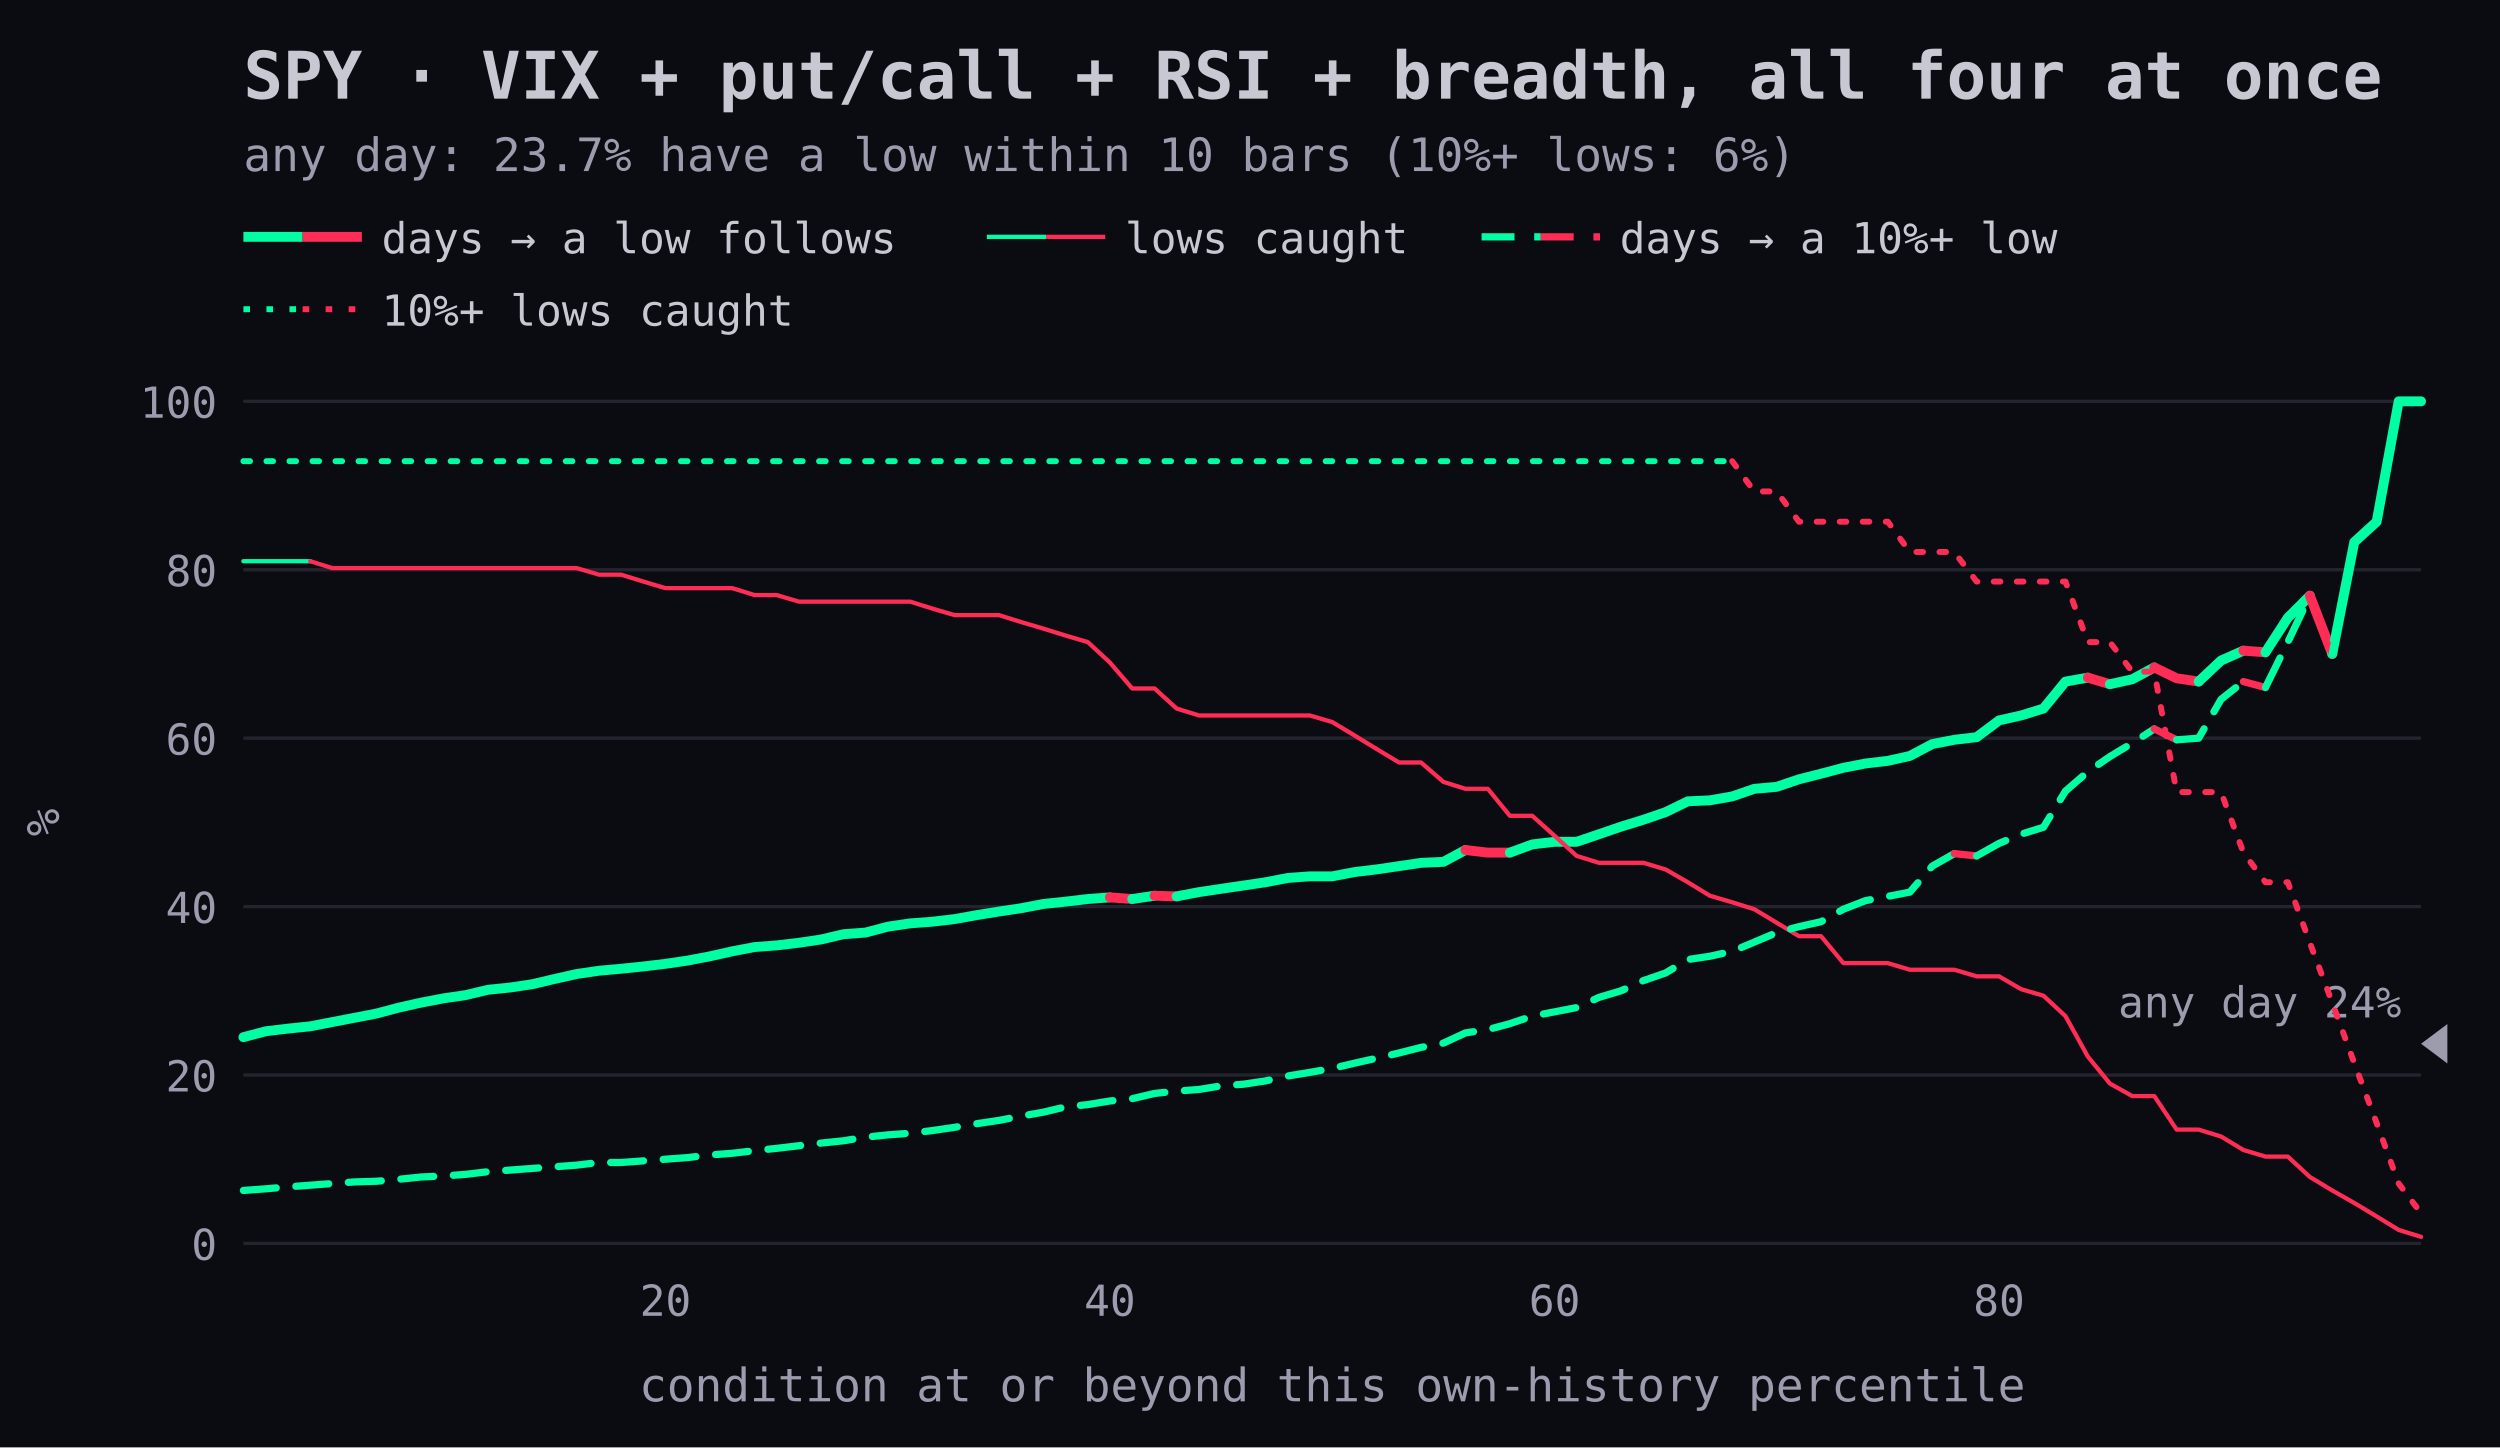
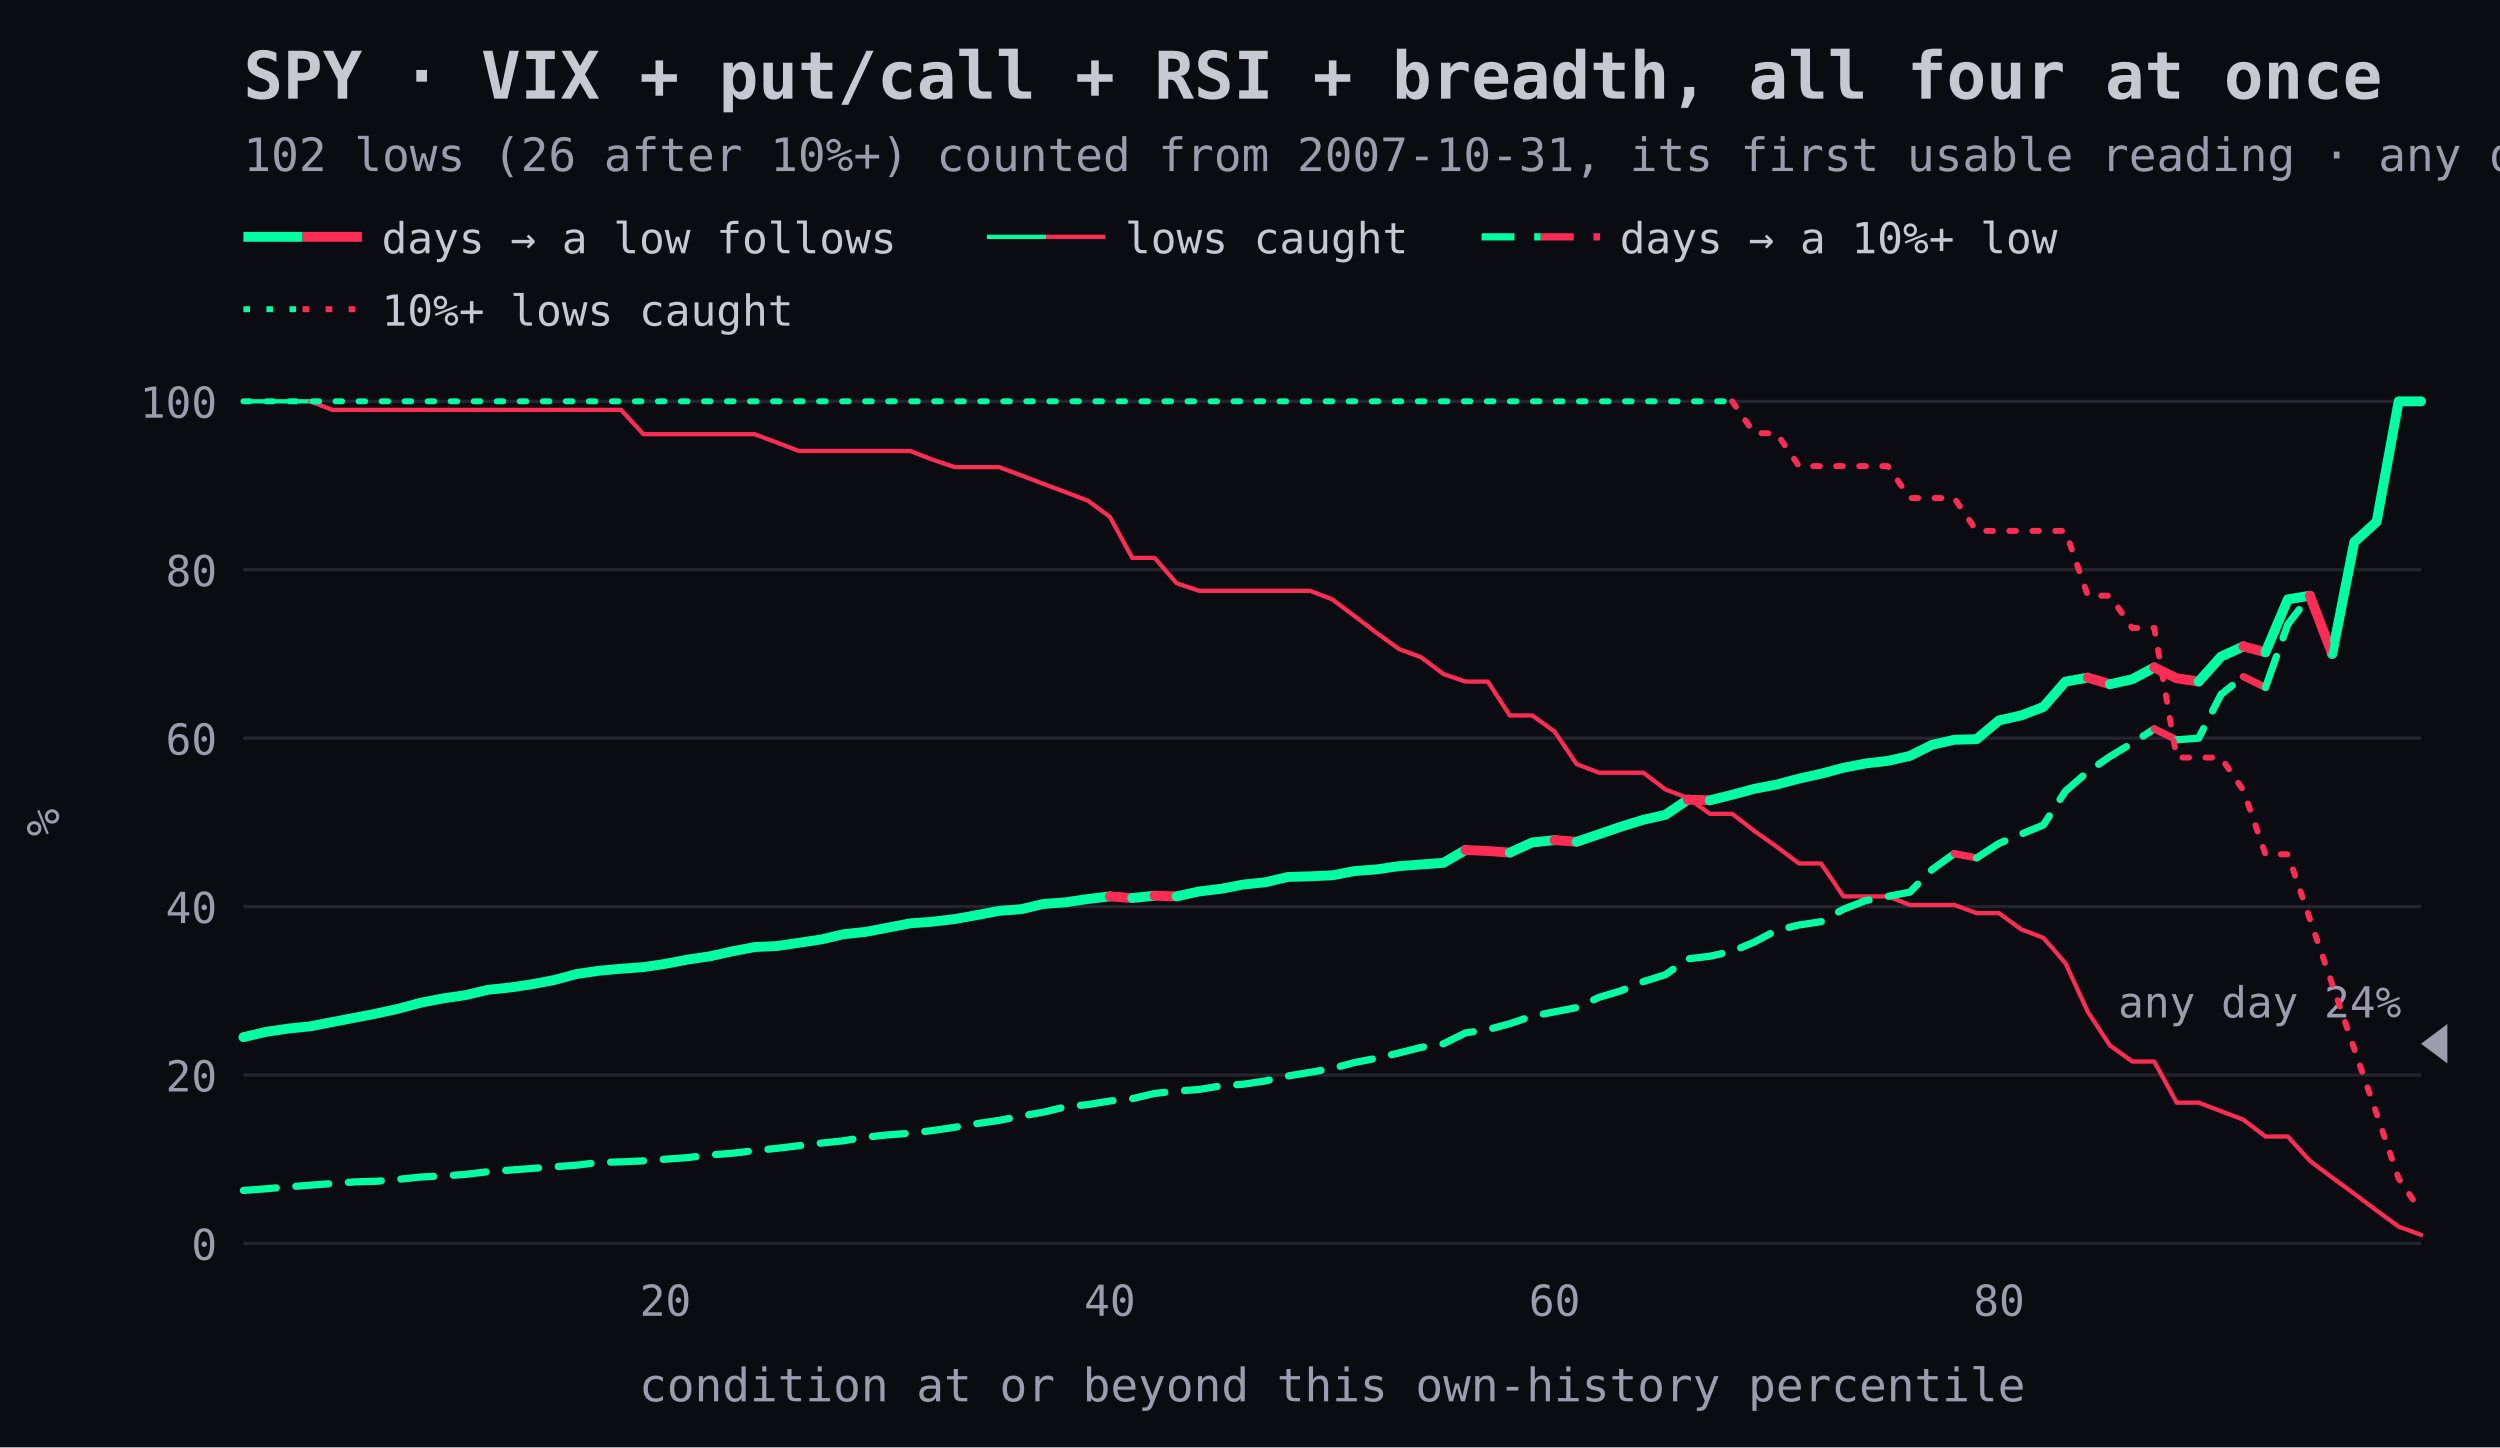
<svg xmlns="http://www.w3.org/2000/svg" viewBox="0 0 760 440" width="760" height="440" font-family="ui-monospace,Menlo,monospace">
  <rect width="760" height="440" fill="#0B0B12" />
  <text x="74" y="30" fill="#C8C8D2" font-size="20" font-weight="600">SPY · VIX + put/call + RSI + breadth, all four at once</text>
-   <text x="74" y="52" fill="#9C9CAE" font-size="14">any day: 23.7% have a low within 10 bars (10%+ lows: 6%)</text>
+   <text x="74" y="52" fill="#9C9CAE" font-size="14">102 lows (26 after 10%+) counted from 2007-10-31, its first usable reading · any day 23.7%</text>
  <line x1="74" x2="736" y1="378" y2="378" stroke="#24242E" stroke-width="1" />
  <text x="66" y="383" fill="#9C9CAE" font-size="13" text-anchor="end">0</text>
  <line x1="74" x2="736" y1="326.8" y2="326.8" stroke="#24242E" stroke-width="1" />
  <text x="66" y="331.8" fill="#9C9CAE" font-size="13" text-anchor="end">20</text>
  <line x1="74" x2="736" y1="275.6" y2="275.6" stroke="#24242E" stroke-width="1" />
  <text x="66" y="280.6" fill="#9C9CAE" font-size="13" text-anchor="end">40</text>
  <line x1="74" x2="736" y1="224.4" y2="224.4" stroke="#24242E" stroke-width="1" />
  <text x="66" y="229.4" fill="#9C9CAE" font-size="13" text-anchor="end">60</text>
  <line x1="74" x2="736" y1="173.2" y2="173.2" stroke="#24242E" stroke-width="1" />
  <text x="66" y="178.2" fill="#9C9CAE" font-size="13" text-anchor="end">80</text>
  <line x1="74" x2="736" y1="122" y2="122" stroke="#24242E" stroke-width="1" />
  <text x="66" y="127" fill="#9C9CAE" font-size="13" text-anchor="end">100</text>
  <text x="202.3" y="400" fill="#9C9CAE" font-size="13" text-anchor="middle">20</text>
  <text x="337.4" y="400" fill="#9C9CAE" font-size="13" text-anchor="middle">40</text>
  <text x="472.6" y="400" fill="#9C9CAE" font-size="13" text-anchor="middle">60</text>
  <text x="607.7" y="400" fill="#9C9CAE" font-size="13" text-anchor="middle">80</text>
  <path d="M736 317.3 l8 -6 v12 z" fill="#9C9CAE" />
  <text x="730" y="309.3" fill="#9C9CAE" font-size="13" text-anchor="end">any day 24%</text>
-   <polyline points="74,315.3 80.8,313.5 87.5,312.7 94.3,312 101,310.7 107.8,309.4 114.5,308.1 121.3,306.3 128,304.8 134.8,303.5 141.6,302.5 148.3,300.9 155.1,300.2 161.8,299.2 168.6,297.6 175.3,296.1 182.1,295.1 188.8,294.5 195.6,293.8 202.3,293 209.1,292 215.9,290.7 222.6,289.2 229.4,287.9 236.1,287.4 242.9,286.6 249.6,285.6 256.4,284 263.1,283.5 269.9,281.7 276.7,280.7 283.4,280.2 290.2,279.4 296.9,278.2 303.7,277.1 310.4,276.1 317.2,274.8 323.9,274.1 330.7,273.3 337.4,272.8" fill="none" stroke="#00FFA3" stroke-width="3" stroke-linejoin="round" stroke-linecap="round" />
-   <polyline points="337.4,272.8 344.2,273.3" fill="none" stroke="#FF2D55" stroke-width="3" stroke-linejoin="round" stroke-linecap="round" />
-   <polyline points="344.2,273.3 351,272.3" fill="none" stroke="#00FFA3" stroke-width="3" stroke-linejoin="round" stroke-linecap="round" />
+   <polyline points="74,315.3 80.8,313.7 87.5,312.7 94.3,312 101,310.7 107.8,309.4 114.5,308.1 121.3,306.6 128,304.8 134.8,303.5 141.6,302.5 148.3,300.9 155.1,300.2 161.8,299.2 168.6,297.9 175.3,296.1 182.1,295.1 188.8,294.5 195.6,294 202.3,293 209.1,291.7 215.9,290.7 222.6,289.2 229.4,287.9 236.1,287.6 242.9,286.6 249.6,285.6 256.4,284 263.1,283.3 269.9,282 276.7,280.7 283.4,280.2 290.2,279.4 296.9,278.2 303.7,276.9 310.4,276.4 317.2,274.8 323.9,274.3 330.7,273.3 337.4,272.5" fill="none" stroke="#00FFA3" stroke-width="3" stroke-linejoin="round" stroke-linecap="round" />
+   <polyline points="337.4,272.5 344.2,273" fill="none" stroke="#FF2D55" stroke-width="3" stroke-linejoin="round" stroke-linecap="round" />
+   <polyline points="344.2,273 351,272.3" fill="none" stroke="#00FFA3" stroke-width="3" stroke-linejoin="round" stroke-linecap="round" />
  <polyline points="351,272.3 357.7,272.5" fill="none" stroke="#FF2D55" stroke-width="3" stroke-linejoin="round" stroke-linecap="round" />
-   <polyline points="357.7,272.5 364.5,271.2 371.2,270.2 378,269.2 384.7,268.2 391.5,266.9 398.2,266.4 405,266.4 411.8,265.1 418.5,264.3 425.3,263.3 432,262.3 438.8,262 445.5,258.4" fill="none" stroke="#00FFA3" stroke-width="3" stroke-linejoin="round" stroke-linecap="round" />
-   <polyline points="445.5,258.4 452.3,259.2 459,259.2" fill="none" stroke="#FF2D55" stroke-width="3" stroke-linejoin="round" stroke-linecap="round" />
-   <polyline points="459,259.2 465.8,256.7 472.6,255.9 479.3,255.9 486.1,253.6 492.8,251.3 499.6,249.2 506.3,246.9 513.1,243.6 519.8,243.3 526.6,242.1 533.3,239.8 540.1,239.2 546.9,236.9 553.6,235.2 560.4,233.4 567.1,232.1 573.9,231.3 580.6,229.8 587.4,226.2 594.1,224.9 600.9,224.1 607.7,219 614.4,217.5 621.2,215.4 627.9,207.2 634.7,206" fill="none" stroke="#00FFA3" stroke-width="3" stroke-linejoin="round" stroke-linecap="round" />
+   <polyline points="357.7,272.5 364.5,271 371.2,270.2 378,268.9 384.7,268.2 391.5,266.6 398.2,266.4 405,266.1 411.8,264.8 418.5,264.3 425.3,263.3 432,262.8 438.8,262.3 445.5,258.4" fill="none" stroke="#00FFA3" stroke-width="3" stroke-linejoin="round" stroke-linecap="round" />
+   <polyline points="445.5,258.4 452.3,258.7 459,259.2" fill="none" stroke="#FF2D55" stroke-width="3" stroke-linejoin="round" stroke-linecap="round" />
+   <polyline points="459,259.2 465.8,256.1 472.6,255.4" fill="none" stroke="#00FFA3" stroke-width="3" stroke-linejoin="round" stroke-linecap="round" />
+   <polyline points="472.6,255.4 479.3,255.9" fill="none" stroke="#FF2D55" stroke-width="3" stroke-linejoin="round" stroke-linecap="round" />
+   <polyline points="479.3,255.9 486.1,253.6 492.8,251.3 499.6,249.2 506.3,247.7 513.1,243.1" fill="none" stroke="#00FFA3" stroke-width="3" stroke-linejoin="round" stroke-linecap="round" />
+   <polyline points="513.1,243.1 519.8,243.3" fill="none" stroke="#FF2D55" stroke-width="3" stroke-linejoin="round" stroke-linecap="round" />
+   <polyline points="519.8,243.3 526.6,241.6 533.3,239.8 540.1,238.5 546.9,236.7 553.6,235.2 560.4,233.4 567.1,232.1 573.9,231.3 580.6,229.8 587.4,226.4 594.1,224.9 600.9,224.7 607.7,219 614.4,217.5 621.2,214.9 627.9,207.2 634.7,206" fill="none" stroke="#00FFA3" stroke-width="3" stroke-linejoin="round" stroke-linecap="round" />
  <polyline points="634.7,206 641.4,208" fill="none" stroke="#FF2D55" stroke-width="3" stroke-linejoin="round" stroke-linecap="round" />
  <polyline points="641.4,208 648.2,206.5 654.9,202.9" fill="none" stroke="#00FFA3" stroke-width="3" stroke-linejoin="round" stroke-linecap="round" />
  <polyline points="654.9,202.9 661.7,206.2 668.4,207.2" fill="none" stroke="#FF2D55" stroke-width="3" stroke-linejoin="round" stroke-linecap="round" />
-   <polyline points="668.4,207.2 675.2,200.8 682,197.8" fill="none" stroke="#00FFA3" stroke-width="3" stroke-linejoin="round" stroke-linecap="round" />
-   <polyline points="682,197.8 688.7,198.3" fill="none" stroke="#FF2D55" stroke-width="3" stroke-linejoin="round" stroke-linecap="round" />
-   <polyline points="688.7,198.3 695.5,187.8 702.2,181.1" fill="none" stroke="#00FFA3" stroke-width="3" stroke-linejoin="round" stroke-linecap="round" />
+   <polyline points="668.4,207.2 675.2,199.6 682,196.5" fill="none" stroke="#00FFA3" stroke-width="3" stroke-linejoin="round" stroke-linecap="round" />
+   <polyline points="682,196.5 688.7,198.3" fill="none" stroke="#FF2D55" stroke-width="3" stroke-linejoin="round" stroke-linecap="round" />
+   <polyline points="688.7,198.3 695.5,182.2 702.2,181.1" fill="none" stroke="#00FFA3" stroke-width="3" stroke-linejoin="round" stroke-linecap="round" />
  <polyline points="702.2,181.1 709,198.8" fill="none" stroke="#FF2D55" stroke-width="3" stroke-linejoin="round" stroke-linecap="round" />
  <polyline points="709,198.8 715.7,164.8 722.5,158.6 729.2,122 736,122" fill="none" stroke="#00FFA3" stroke-width="3" stroke-linejoin="round" stroke-linecap="round" />
-   <polyline points="74,170.6 80.8,170.6 87.5,170.6 94.3,170.6" fill="none" stroke="#00FFA3" stroke-width="1.3" stroke-linejoin="round" stroke-linecap="round" />
-   <polyline points="94.3,170.6 101,172.7 107.8,172.7 114.5,172.7 121.3,172.7 128,172.7 134.8,172.7 141.6,172.7 148.3,172.7 155.1,172.7 161.8,172.7 168.6,172.7 175.3,172.7 182.1,174.7 188.8,174.7 195.6,176.8 202.3,178.8 209.1,178.8 215.9,178.8 222.6,178.8 229.4,180.9 236.1,180.9 242.9,182.9 249.6,182.9 256.4,182.9 263.1,182.9 269.9,182.9 276.7,182.9 283.4,185 290.2,187 296.9,187 303.7,187 310.4,189.1 317.2,191.1 323.9,193.2 330.7,195.2 337.4,201.4 344.2,209.3 351,209.3 357.7,215.4 364.5,217.5 371.2,217.5 378,217.5 384.7,217.5 391.5,217.5 398.2,217.5 405,219.5 411.8,223.6 418.5,227.7 425.3,231.8 432,231.8 438.8,237.7 445.5,239.8 452.3,239.8 459,248 465.8,248 472.6,254.1 479.3,260.2 486.1,262.3 492.8,262.3 499.6,262.3 506.3,264.3 513.1,268.2 519.8,272.3 526.6,274.3 533.3,276.4 540.1,280.5 546.9,284.6 553.6,284.6 560.4,292.8 567.1,292.8 573.9,292.8 580.6,294.8 587.4,294.8 594.1,294.8 600.9,296.8 607.7,296.8 614.4,300.7 621.2,302.7 627.9,308.9 634.7,321.2 641.4,329.4 648.2,333.2 654.9,333.2 661.7,343.4 668.4,343.4 675.2,345.5 682,349.6 688.7,351.6 695.5,351.6 702.2,357.8 709,361.9 715.7,365.7 722.5,369.8 729.2,373.9 736,376" fill="none" stroke="#FF2D55" stroke-width="1.3" stroke-linejoin="round" stroke-linecap="round" />
-   <polyline points="74,361.9 80.8,361.4 87.5,360.8 94.3,360.3 101,359.8 107.8,359.3 114.5,359.1 121.3,358.5 128,357.8 134.8,357.5 141.6,357 148.3,356.2 155.1,355.7 161.8,355.2 168.6,354.7 175.3,354.2 182.1,353.4 188.8,353.4 195.6,352.9 202.3,352.4 209.1,351.9 215.9,351.1 222.6,350.6 229.4,349.8 236.1,349.1 242.9,348.3 249.6,347.5 256.4,346.8 263.1,345.7 269.9,345 276.7,344.5 283.4,343.7 290.2,342.7 296.9,341.6 303.7,340.6 310.4,339.3 317.2,338.1 323.9,336.5 330.7,335.8 337.4,334.7 344.2,334 351,332.4 357.7,331.7 364.5,331.2 371.2,330.1 378,329.6 384.7,328.6 391.5,327.1 398.2,326 405,324.8 411.8,323.2 418.5,321.7 425.3,320.1 432,318.4 438.8,317.1 445.5,314 452.3,313 459,311.2 465.8,308.9 472.6,307.6 479.3,306.3 486.1,303.2 492.8,301.2 499.6,298.1 506.3,295.8 513.1,291.7 519.8,290.7 526.6,289.2 533.3,286.4 540.1,283.5 546.9,281.7 553.6,280.2 560.4,276.4 567.1,273.8 573.9,272.5 580.6,271.2 587.4,263.3 594.1,259.5" fill="none" stroke="#00FFA3" stroke-width="2.2" stroke-linejoin="round" stroke-linecap="round" stroke-dasharray="10 6" />
-   <polyline points="594.1,259.5 600.9,260.2" fill="none" stroke="#FF2D55" stroke-width="2.2" stroke-linejoin="round" stroke-linecap="round" stroke-dasharray="10 6" />
-   <polyline points="600.9,260.2 607.7,256.4 614.4,253.6 621.2,251.5 627.9,240.5 634.7,234.6 641.4,230 648.2,225.9 654.9,221.6" fill="none" stroke="#00FFA3" stroke-width="2.2" stroke-linejoin="round" stroke-linecap="round" stroke-dasharray="10 6" />
+   <polyline points="74,122 80.8,122 87.5,122 94.3,122" fill="none" stroke="#00FFA3" stroke-width="1.3" stroke-linejoin="round" stroke-linecap="round" />
+   <polyline points="94.3,122 101,124.6 107.8,124.6 114.5,124.6 121.3,124.6 128,124.6 134.8,124.6 141.6,124.6 148.3,124.6 155.1,124.6 161.8,124.6 168.6,124.6 175.3,124.6 182.1,124.6 188.8,124.6 195.6,132 202.3,132 209.1,132 215.9,132 222.6,132 229.4,132 236.1,134.5 242.9,137.1 249.6,137.1 256.4,137.1 263.1,137.1 269.9,137.1 276.7,137.1 283.4,139.7 290.2,142 296.9,142 303.7,142 310.4,144.5 317.2,147.1 323.9,149.6 330.7,152.2 337.4,157.1 344.2,169.6 351,169.6 357.7,177.3 364.5,179.6 371.2,179.6 378,179.6 384.7,179.6 391.5,179.6 398.2,179.6 405,182.2 411.8,187.3 418.5,192.4 425.3,197.3 432,199.8 438.8,204.9 445.5,207.2 452.3,207.2 459,217.5 465.8,217.5 472.6,222.4 479.3,232.3 486.1,234.9 492.8,234.9 499.6,234.9 506.3,240 513.1,242.6 519.8,247.4 526.6,247.4 533.3,252.6 540.1,257.4 546.9,262.5 553.6,262.5 560.4,272.5 567.1,272.5 573.9,272.5 580.6,275.1 587.4,275.1 594.1,275.1 600.9,277.6 607.7,277.6 614.4,282.5 621.2,285.1 627.9,292.8 634.7,307.6 641.4,317.8 648.2,322.7 654.9,322.7 661.7,335.2 668.4,335.2 675.2,337.8 682,340.4 688.7,345.5 695.5,345.5 702.2,352.9 709,358 715.7,362.9 722.5,368 729.2,372.9 736,375.4" fill="none" stroke="#FF2D55" stroke-width="1.3" stroke-linejoin="round" stroke-linecap="round" />
+   <polyline points="74,361.9 80.8,361.4 87.5,360.8 94.3,360.3 101,359.8 107.8,359.3 114.5,359.1 121.3,358.5 128,357.8 134.8,357.5 141.6,357 148.3,356.2 155.1,355.7 161.8,355.2 168.6,354.7 175.3,354.2 182.1,353.4 188.8,353.2 195.6,352.9 202.3,352.4 209.1,351.9 215.9,351.1 222.6,350.6 229.4,349.8 236.1,349.1 242.9,348.3 249.6,347.5 256.4,346.8 263.1,345.7 269.9,345 276.7,344.5 283.4,343.7 290.2,342.7 296.9,341.6 303.7,340.6 310.4,339.3 317.2,338.1 323.9,336.5 330.7,335.8 337.4,334.7 344.2,334 351,332.4 357.7,331.7 364.5,331.2 371.2,330.1 378,329.6 384.7,328.6 391.5,327.1 398.2,326 405,324.8 411.8,323 418.5,321.7 425.3,320.1 432,318.4 438.8,317.3 445.5,314 452.3,313 459,311.2 465.8,308.9 472.6,307.6 479.3,306.3 486.1,303.2 492.8,301.2 499.6,298.4 506.3,296.3 513.1,291.5 519.8,290.7 526.6,289.2 533.3,286.4 540.1,282.8 546.9,281.2 553.6,280.2 560.4,276.4 567.1,273.8 573.9,272.5 580.6,271.2 587.4,264.3 594.1,259.5" fill="none" stroke="#00FFA3" stroke-width="2.2" stroke-linejoin="round" stroke-linecap="round" stroke-dasharray="10 6" />
+   <polyline points="594.1,259.5 600.9,260.8" fill="none" stroke="#FF2D55" stroke-width="2.2" stroke-linejoin="round" stroke-linecap="round" stroke-dasharray="10 6" />
+   <polyline points="600.9,260.8 607.7,256.4 614.4,253.6 621.2,250.8 627.9,240.5 634.7,234.6 641.4,230 648.2,225.9 654.9,221.6" fill="none" stroke="#00FFA3" stroke-width="2.2" stroke-linejoin="round" stroke-linecap="round" stroke-dasharray="10 6" />
  <polyline points="654.9,221.6 661.7,224.9" fill="none" stroke="#FF2D55" stroke-width="2.2" stroke-linejoin="round" stroke-linecap="round" stroke-dasharray="10 6" />
-   <polyline points="661.7,224.9 668.4,224.4 675.2,212.6 682,207.2" fill="none" stroke="#00FFA3" stroke-width="2.2" stroke-linejoin="round" stroke-linecap="round" stroke-dasharray="10 6" />
-   <polyline points="682,207.2 688.7,209" fill="none" stroke="#FF2D55" stroke-width="2.2" stroke-linejoin="round" stroke-linecap="round" stroke-dasharray="10 6" />
-   <polyline points="688.7,209 695.5,195.2 702.2,181.1" fill="none" stroke="#00FFA3" stroke-width="2.2" stroke-linejoin="round" stroke-linecap="round" stroke-dasharray="10 6" />
+   <polyline points="661.7,224.9 668.4,224.4 675.2,211.1 682,205.7" fill="none" stroke="#00FFA3" stroke-width="2.2" stroke-linejoin="round" stroke-linecap="round" stroke-dasharray="10 6" />
+   <polyline points="682,205.7 688.7,209" fill="none" stroke="#FF2D55" stroke-width="2.2" stroke-linejoin="round" stroke-linecap="round" stroke-dasharray="10 6" />
+   <polyline points="688.7,209 695.5,189.8 702.2,181.1" fill="none" stroke="#00FFA3" stroke-width="2.2" stroke-linejoin="round" stroke-linecap="round" stroke-dasharray="10 6" />
  <polyline points="702.2,181.1 709,198.8" fill="none" stroke="#FF2D55" stroke-width="2.2" stroke-linejoin="round" stroke-linecap="round" stroke-dasharray="10 6" />
  <polyline points="709,198.8 715.7,164.8 722.5,158.6 729.2,122 736,122" fill="none" stroke="#00FFA3" stroke-width="2.2" stroke-linejoin="round" stroke-linecap="round" stroke-dasharray="10 6" />
-   <polyline points="74,140.2 80.8,140.2 87.5,140.2 94.3,140.2 101,140.2 107.8,140.2 114.5,140.2 121.3,140.2 128,140.2 134.8,140.2 141.6,140.2 148.3,140.2 155.1,140.2 161.8,140.2 168.6,140.2 175.3,140.2 182.1,140.2 188.8,140.2 195.6,140.2 202.3,140.2 209.1,140.2 215.9,140.2 222.6,140.2 229.4,140.2 236.1,140.2 242.9,140.2 249.6,140.2 256.4,140.2 263.1,140.2 269.9,140.2 276.7,140.2 283.4,140.2 290.2,140.2 296.9,140.2 303.7,140.2 310.4,140.2 317.2,140.2 323.9,140.2 330.7,140.2 337.4,140.2 344.2,140.2 351,140.2 357.7,140.2 364.5,140.2 371.2,140.2 378,140.2 384.7,140.2 391.5,140.2 398.2,140.2 405,140.2 411.8,140.2 418.5,140.2 425.3,140.2 432,140.2 438.8,140.2 445.5,140.2 452.3,140.2 459,140.2 465.8,140.2 472.6,140.2 479.3,140.2 486.1,140.2 492.8,140.2 499.6,140.2 506.3,140.2 513.1,140.2 519.8,140.2 526.6,140.2" fill="none" stroke="#00FFA3" stroke-width="1.8" stroke-linejoin="round" stroke-linecap="round" stroke-dasharray="2 5" />
-   <polyline points="526.6,140.2 533.3,149.4 540.1,149.4 546.9,158.6 553.6,158.6 560.4,158.6 567.1,158.6 573.9,158.6 580.6,167.8 587.4,167.8 594.1,167.8 600.9,176.8 607.7,176.8 614.4,176.8 621.2,176.8 627.9,176.8 634.7,195.2 641.4,195.2 648.2,204.2 654.9,204.2 661.7,240.8 668.4,240.8 675.2,240.8 682,259.2 688.7,268.2 695.5,268.2 702.2,286.6 709,304.8 715.7,323.2 722.5,341.4 729.2,359.8 736,368.8" fill="none" stroke="#FF2D55" stroke-width="1.8" stroke-linejoin="round" stroke-linecap="round" stroke-dasharray="2 5" />
+   <polyline points="74,122 80.8,122 87.5,122 94.3,122 101,122 107.8,122 114.5,122 121.3,122 128,122 134.8,122 141.6,122 148.3,122 155.1,122 161.8,122 168.6,122 175.3,122 182.1,122 188.8,122 195.6,122 202.3,122 209.1,122 215.9,122 222.6,122 229.4,122 236.1,122 242.9,122 249.6,122 256.4,122 263.1,122 269.9,122 276.7,122 283.4,122 290.2,122 296.9,122 303.7,122 310.4,122 317.2,122 323.9,122 330.7,122 337.4,122 344.2,122 351,122 357.7,122 364.5,122 371.2,122 378,122 384.7,122 391.5,122 398.2,122 405,122 411.8,122 418.5,122 425.3,122 432,122 438.8,122 445.5,122 452.3,122 459,122 465.8,122 472.6,122 479.3,122 486.1,122 492.8,122 499.6,122 506.3,122 513.1,122 519.8,122 526.6,122" fill="none" stroke="#00FFA3" stroke-width="1.8" stroke-linejoin="round" stroke-linecap="round" stroke-dasharray="2 5" />
+   <polyline points="526.6,122 533.3,131.7 540.1,131.7 546.9,141.7 553.6,141.7 560.4,141.7 567.1,141.7 573.9,141.7 580.6,151.4 587.4,151.4 594.1,151.4 600.9,161.4 607.7,161.4 614.4,161.4 621.2,161.4 627.9,161.4 634.7,181.1 641.4,181.1 648.2,190.9 654.9,190.9 661.7,230.3 668.4,230.3 675.2,230.3 682,240.3 688.7,259.7 695.5,259.7 702.2,279.4 709,299.2 715.7,318.9 722.5,338.6 729.2,358.3 736,368.3" fill="none" stroke="#FF2D55" stroke-width="1.8" stroke-linejoin="round" stroke-linecap="round" stroke-dasharray="2 5" />
  <text x="405" y="426" fill="#9C9CAE" font-size="14" text-anchor="middle">condition at or beyond this own-history percentile</text>
  <text transform="translate(18 250) rotate(-90)" fill="#9C9CAE" font-size="14" text-anchor="middle">%</text>
  <line x1="74" x2="92" y1="72" y2="72" stroke="#00FFA3" stroke-width="3" />
  <line x1="92" x2="110" y1="72" y2="72" stroke="#FF2D55" stroke-width="3" />
  <text x="116" y="77" fill="#C8C8D2" font-size="13">days → a low follows</text>
  <line x1="300" x2="318" y1="72" y2="72" stroke="#00FFA3" stroke-width="1.3" />
  <line x1="318" x2="336" y1="72" y2="72" stroke="#FF2D55" stroke-width="1.3" />
  <text x="342" y="77" fill="#C8C8D2" font-size="13">lows caught</text>
  <line x1="450.4" x2="468.4" y1="72" y2="72" stroke="#00FFA3" stroke-width="2.2" stroke-dasharray="10 6" />
  <line x1="468.4" x2="486.4" y1="72" y2="72" stroke="#FF2D55" stroke-width="2.2" stroke-dasharray="10 6" />
  <text x="492.4" y="77" fill="#C8C8D2" font-size="13">days → a 10%+ low</text>
  <line x1="74" x2="92" y1="94" y2="94" stroke="#00FFA3" stroke-width="1.8" stroke-dasharray="2 5" />
  <line x1="92" x2="110" y1="94" y2="94" stroke="#FF2D55" stroke-width="1.8" stroke-dasharray="2 5" />
  <text x="116" y="99" fill="#C8C8D2" font-size="13">10%+ lows caught</text>
</svg>
